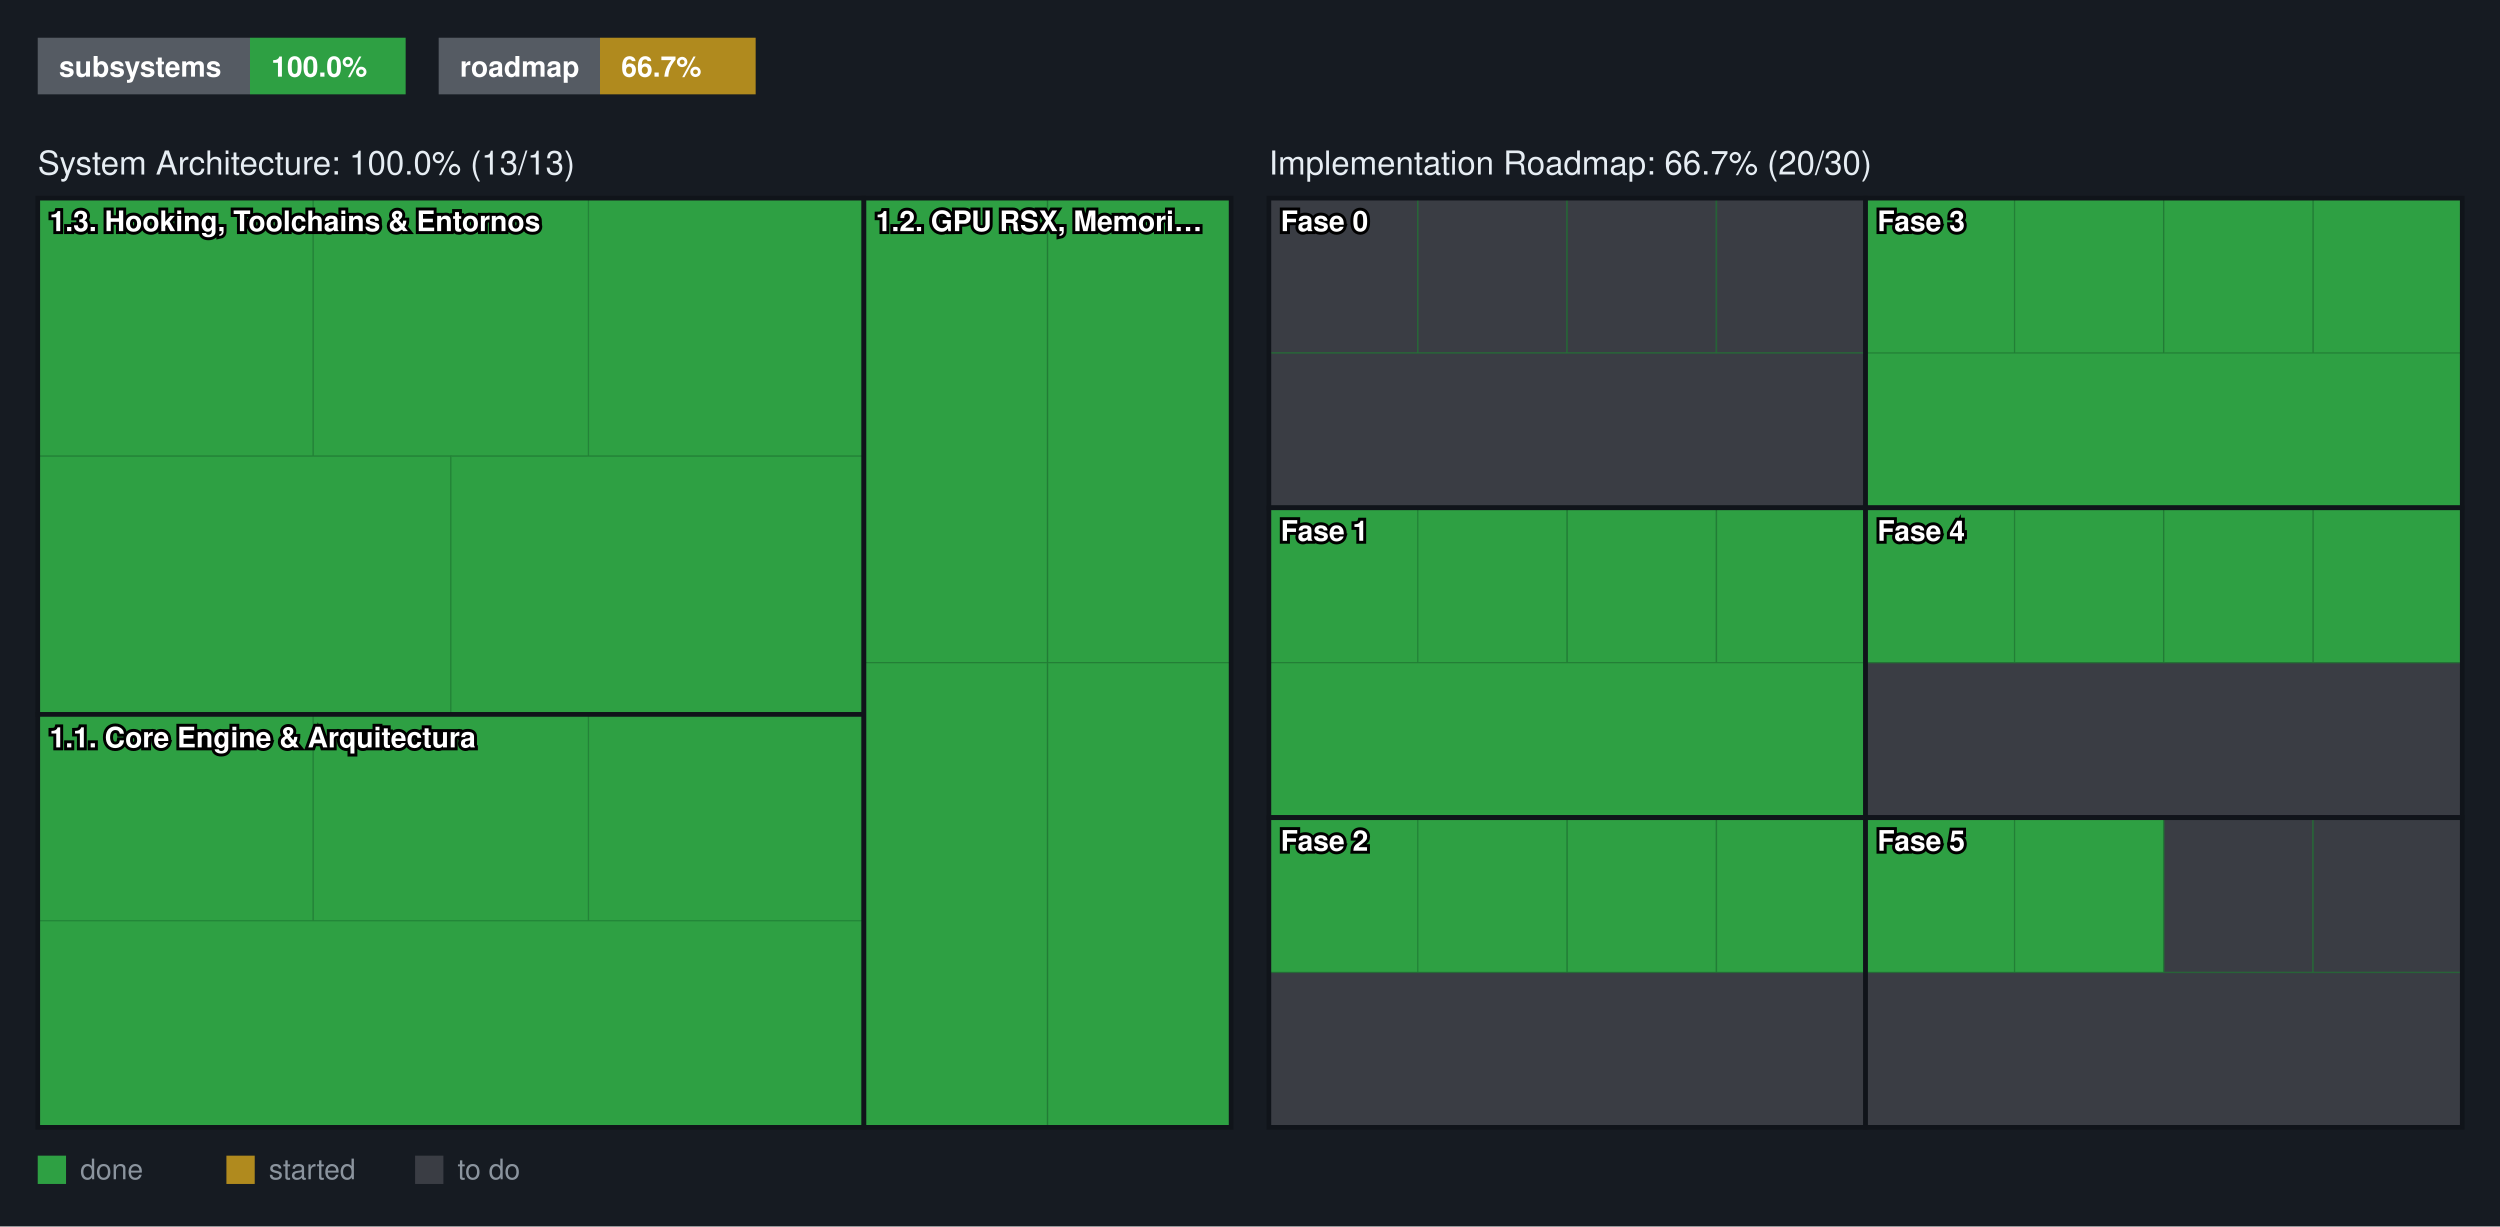
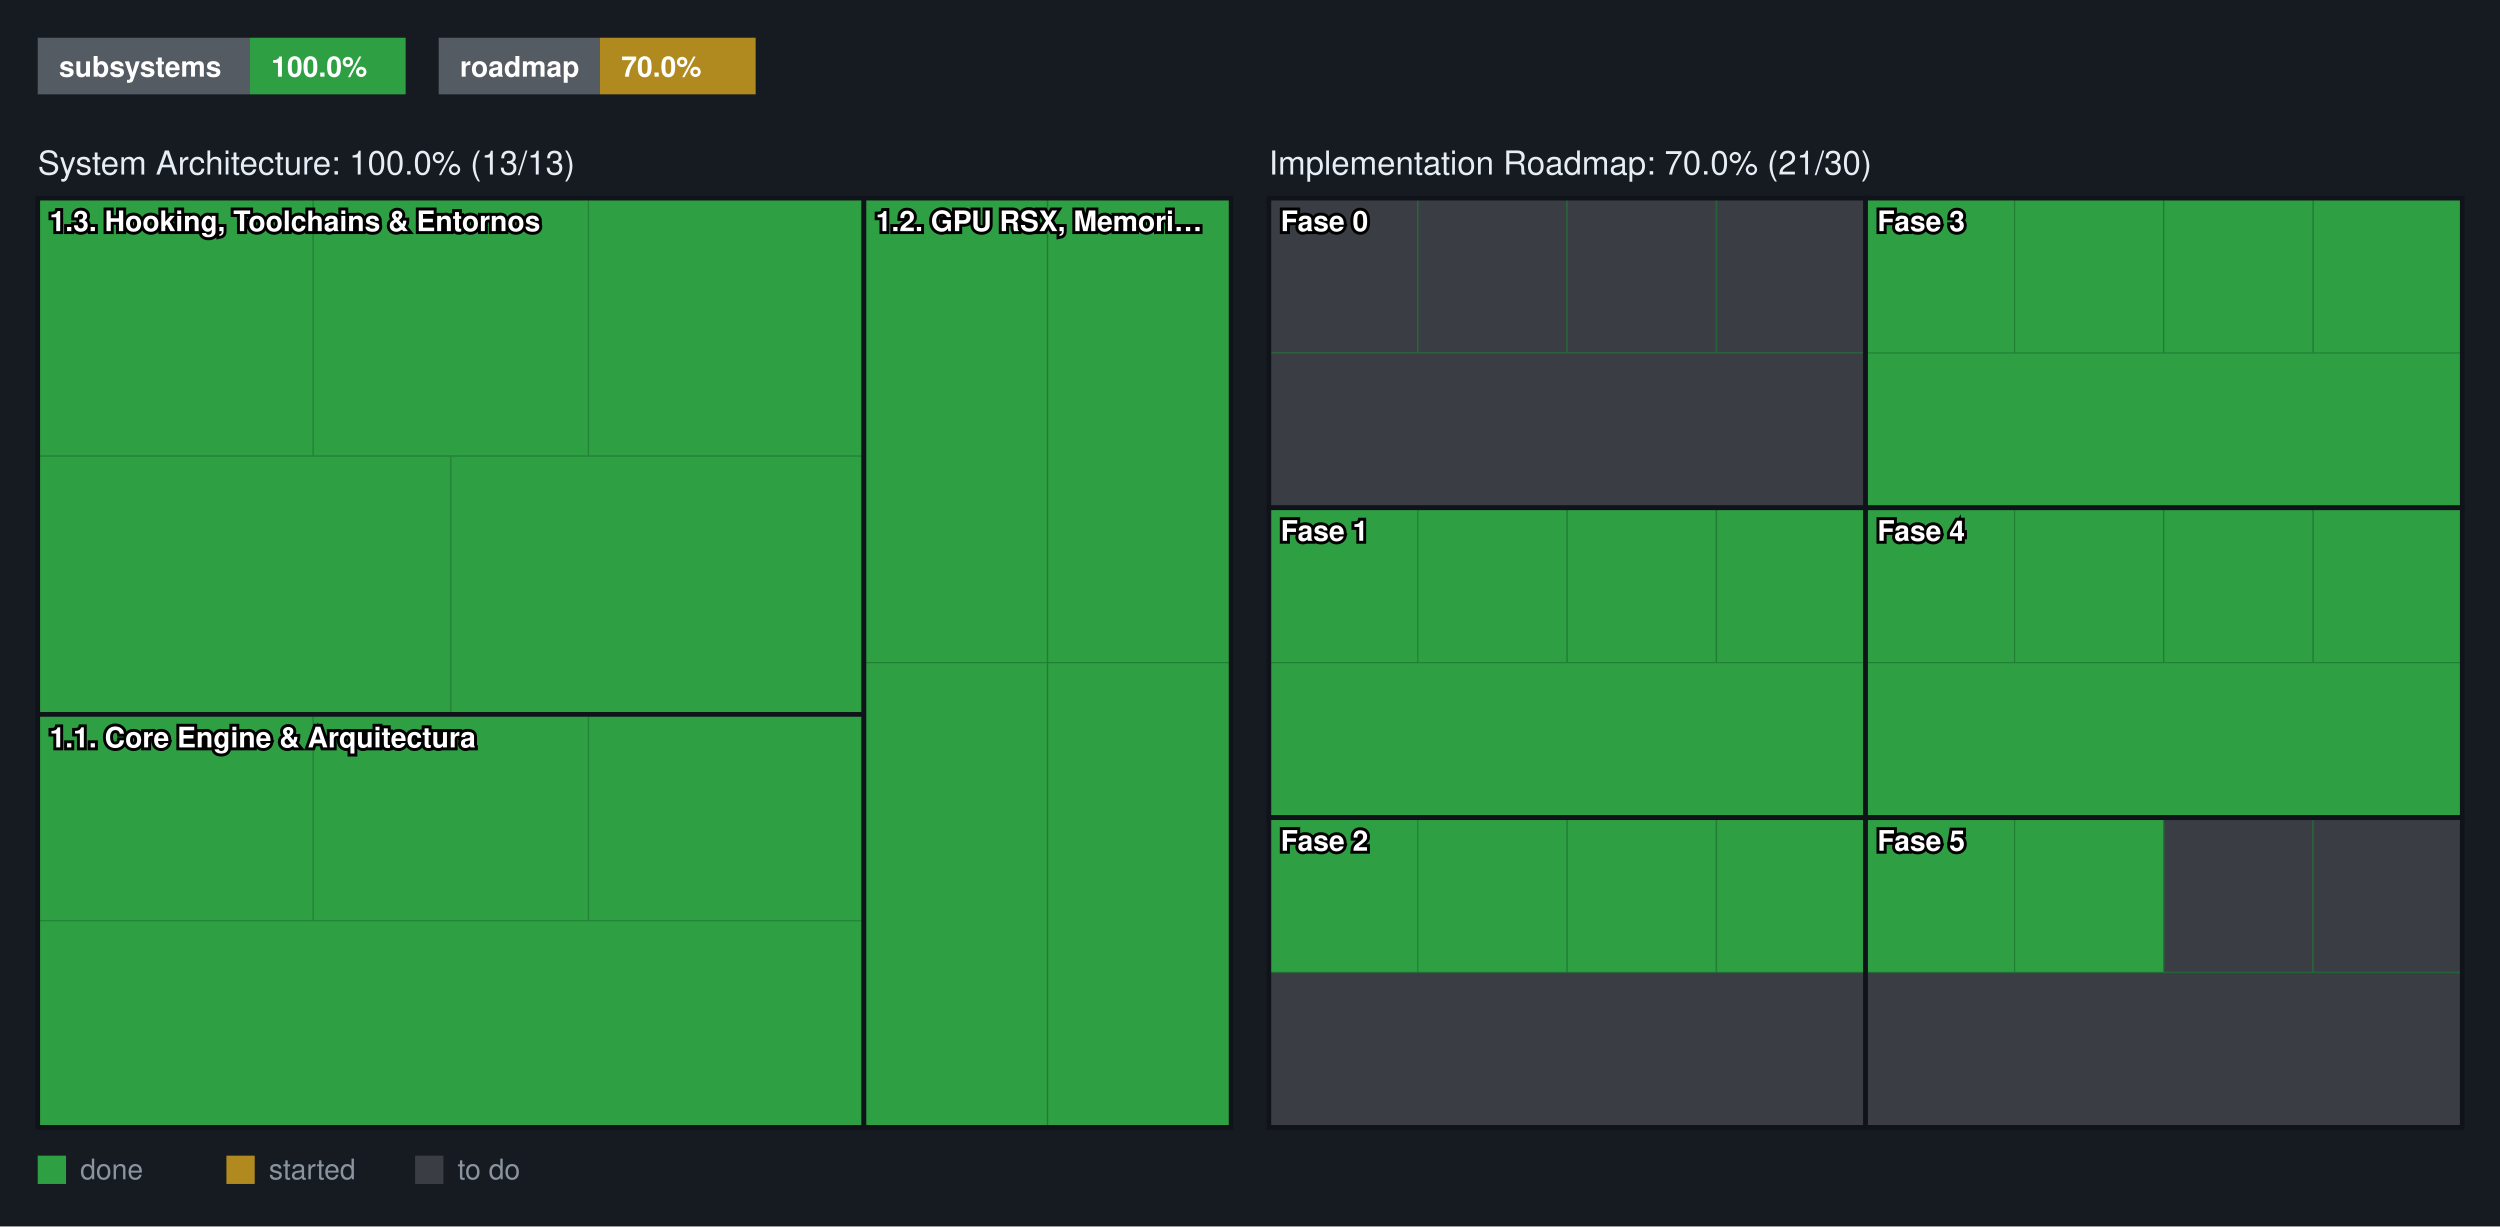
<svg xmlns="http://www.w3.org/2000/svg" viewBox="0 0 1060.0 520.0" width="1060.0" height="520.0" font-family="-apple-system,BlinkMacSystemFont,Segoe UI,Helvetica,Arial,sans-serif">
  <rect width="1060.0" height="520.0" fill="#161b22" />
  <rect x="16.0" y="16" width="90.0" height="24" fill="#555b63" />
  <rect x="106.0" y="16" width="66.0" height="24" fill="#2ea043" />
  <text x="25.0" y="32.5" font-size="12" font-weight="600" fill="#fff">subsystems</text>
  <text x="115.0" y="32.5" font-size="12" font-weight="600" fill="#fff">100.0%</text>
  <rect x="186.0" y="16" width="68.4" height="24" fill="#555b63" />
  <rect x="254.4" y="16" width="66.0" height="24" fill="#b08a1e" />
  <text x="195.0" y="32.5" font-size="12" font-weight="600" fill="#fff">roadmap</text>
-   <text x="263.4" y="32.5" font-size="12" font-weight="600" fill="#fff">66.7%</text>
+   <text x="263.4" y="32.5" font-size="12" font-weight="600" fill="#fff">70.0%</text>
  <text x="16.0" y="74.0" font-size="14" font-weight="500" fill="#e6edf3">System Architecture: 100.0% (13/13)</text>
  <rect x="16.0" y="84.0" width="116.8" height="109.4" fill="#2ea043" stroke="#1f7a33" stroke-opacity=".55" stroke-width=".6" />
  <rect x="132.8" y="84.0" width="116.8" height="109.4" fill="#2ea043" stroke="#1f7a33" stroke-opacity=".55" stroke-width=".6" />
  <rect x="249.5" y="84.0" width="116.8" height="109.4" fill="#2ea043" stroke="#1f7a33" stroke-opacity=".55" stroke-width=".6" />
  <rect x="16.0" y="193.4" width="175.2" height="109.4" fill="#2ea043" stroke="#1f7a33" stroke-opacity=".55" stroke-width=".6" />
  <rect x="191.2" y="193.4" width="175.2" height="109.4" fill="#2ea043" stroke="#1f7a33" stroke-opacity=".55" stroke-width=".6" />
  <rect x="16.0" y="84.0" width="350.3" height="218.9" fill="none" stroke="#10141a" stroke-width="2" />
  <text x="21.0" y="98.0" font-size="12" font-weight="600" fill="#fff" stroke="#000" stroke-width="2.5" paint-order="stroke">1.3. Hooking, Toolchains &amp; Entornos</text>
  <rect x="16.0" y="302.9" width="116.8" height="87.6" fill="#2ea043" stroke="#1f7a33" stroke-opacity=".55" stroke-width=".6" />
  <rect x="132.8" y="302.9" width="116.8" height="87.6" fill="#2ea043" stroke="#1f7a33" stroke-opacity=".55" stroke-width=".6" />
  <rect x="249.5" y="302.9" width="116.8" height="87.6" fill="#2ea043" stroke="#1f7a33" stroke-opacity=".55" stroke-width=".6" />
  <rect x="16.0" y="390.4" width="350.3" height="87.6" fill="#2ea043" stroke="#1f7a33" stroke-opacity=".55" stroke-width=".6" />
  <rect x="16.0" y="302.9" width="350.3" height="175.1" fill="none" stroke="#10141a" stroke-width="2" />
  <text x="21.0" y="316.9" font-size="12" font-weight="600" fill="#fff" stroke="#000" stroke-width="2.5" paint-order="stroke">1.1. Core Engine &amp; Arquitectura</text>
  <rect x="366.3" y="84.0" width="77.8" height="197.0" fill="#2ea043" stroke="#1f7a33" stroke-opacity=".55" stroke-width=".6" />
  <rect x="444.2" y="84.0" width="77.8" height="197.0" fill="#2ea043" stroke="#1f7a33" stroke-opacity=".55" stroke-width=".6" />
  <rect x="366.3" y="281.0" width="77.8" height="197.0" fill="#2ea043" stroke="#1f7a33" stroke-opacity=".55" stroke-width=".6" />
  <rect x="444.2" y="281.0" width="77.8" height="197.0" fill="#2ea043" stroke="#1f7a33" stroke-opacity=".55" stroke-width=".6" />
  <rect x="366.3" y="84.0" width="155.7" height="394.0" fill="none" stroke="#10141a" stroke-width="2" />
  <text x="371.3" y="98.0" font-size="12" font-weight="600" fill="#fff" stroke="#000" stroke-width="2.5" paint-order="stroke">1.2. GPU RSX, Memori…</text>
-   <text x="538.0" y="74.0" font-size="14" font-weight="500" fill="#e6edf3">Implementation Roadmap: 66.7% (20/30)</text>
+   <text x="538.0" y="74.0" font-size="14" font-weight="500" fill="#e6edf3">Implementation Roadmap: 70.0% (21/30)</text>
  <rect x="538.0" y="84.0" width="63.2" height="65.7" fill="#3a3d44" stroke="#1f7a33" stroke-opacity=".55" stroke-width=".6" />
  <rect x="601.2" y="84.0" width="63.2" height="65.7" fill="#3a3d44" stroke="#1f7a33" stroke-opacity=".55" stroke-width=".6" />
  <rect x="664.5" y="84.0" width="63.2" height="65.7" fill="#3a3d44" stroke="#1f7a33" stroke-opacity=".55" stroke-width=".6" />
  <rect x="727.8" y="84.0" width="63.2" height="65.7" fill="#3a3d44" stroke="#1f7a33" stroke-opacity=".55" stroke-width=".6" />
  <rect x="538.0" y="149.7" width="253.0" height="65.7" fill="#3a3d44" stroke="#1f7a33" stroke-opacity=".55" stroke-width=".6" />
  <rect x="538.0" y="84.0" width="253.0" height="131.3" fill="none" stroke="#10141a" stroke-width="2" />
  <text x="543.0" y="98.0" font-size="12" font-weight="600" fill="#fff" stroke="#000" stroke-width="2.5" paint-order="stroke">Fase 0</text>
  <rect x="538.0" y="215.3" width="63.2" height="65.7" fill="#2ea043" stroke="#1f7a33" stroke-opacity=".55" stroke-width=".6" />
  <rect x="601.2" y="215.3" width="63.2" height="65.7" fill="#2ea043" stroke="#1f7a33" stroke-opacity=".55" stroke-width=".6" />
  <rect x="664.5" y="215.3" width="63.2" height="65.7" fill="#2ea043" stroke="#1f7a33" stroke-opacity=".55" stroke-width=".6" />
  <rect x="727.8" y="215.3" width="63.2" height="65.7" fill="#2ea043" stroke="#1f7a33" stroke-opacity=".55" stroke-width=".6" />
  <rect x="538.0" y="281.0" width="253.0" height="65.7" fill="#2ea043" stroke="#1f7a33" stroke-opacity=".55" stroke-width=".6" />
  <rect x="538.0" y="215.3" width="253.0" height="131.3" fill="none" stroke="#10141a" stroke-width="2" />
  <text x="543.0" y="229.3" font-size="12" font-weight="600" fill="#fff" stroke="#000" stroke-width="2.5" paint-order="stroke">Fase 1</text>
  <rect x="538.0" y="346.7" width="63.2" height="65.7" fill="#2ea043" stroke="#1f7a33" stroke-opacity=".55" stroke-width=".6" />
  <rect x="601.2" y="346.7" width="63.2" height="65.7" fill="#2ea043" stroke="#1f7a33" stroke-opacity=".55" stroke-width=".6" />
  <rect x="664.5" y="346.7" width="63.2" height="65.7" fill="#2ea043" stroke="#1f7a33" stroke-opacity=".55" stroke-width=".6" />
  <rect x="727.8" y="346.7" width="63.2" height="65.7" fill="#2ea043" stroke="#1f7a33" stroke-opacity=".55" stroke-width=".6" />
  <rect x="538.0" y="412.3" width="253.0" height="65.7" fill="#3a3d44" stroke="#1f7a33" stroke-opacity=".55" stroke-width=".6" />
  <rect x="538.0" y="346.7" width="253.0" height="131.3" fill="none" stroke="#10141a" stroke-width="2" />
  <text x="543.0" y="360.7" font-size="12" font-weight="600" fill="#fff" stroke="#000" stroke-width="2.5" paint-order="stroke">Fase 2</text>
  <rect x="791.0" y="84.0" width="63.2" height="65.7" fill="#2ea043" stroke="#1f7a33" stroke-opacity=".55" stroke-width=".6" />
  <rect x="854.2" y="84.0" width="63.2" height="65.7" fill="#2ea043" stroke="#1f7a33" stroke-opacity=".55" stroke-width=".6" />
  <rect x="917.5" y="84.0" width="63.2" height="65.7" fill="#2ea043" stroke="#1f7a33" stroke-opacity=".55" stroke-width=".6" />
  <rect x="980.8" y="84.0" width="63.2" height="65.7" fill="#2ea043" stroke="#1f7a33" stroke-opacity=".55" stroke-width=".6" />
  <rect x="791.0" y="149.7" width="253.0" height="65.7" fill="#2ea043" stroke="#1f7a33" stroke-opacity=".55" stroke-width=".6" />
  <rect x="791.0" y="84.0" width="253.0" height="131.3" fill="none" stroke="#10141a" stroke-width="2" />
  <text x="796.0" y="98.0" font-size="12" font-weight="600" fill="#fff" stroke="#000" stroke-width="2.5" paint-order="stroke">Fase 3</text>
  <rect x="791.0" y="215.3" width="63.2" height="65.7" fill="#2ea043" stroke="#1f7a33" stroke-opacity=".55" stroke-width=".6" />
  <rect x="854.2" y="215.3" width="63.2" height="65.7" fill="#2ea043" stroke="#1f7a33" stroke-opacity=".55" stroke-width=".6" />
  <rect x="917.5" y="215.3" width="63.2" height="65.7" fill="#2ea043" stroke="#1f7a33" stroke-opacity=".55" stroke-width=".6" />
  <rect x="980.8" y="215.3" width="63.2" height="65.7" fill="#2ea043" stroke="#1f7a33" stroke-opacity=".55" stroke-width=".6" />
-   <rect x="791.0" y="281.0" width="253.0" height="65.7" fill="#3a3d44" stroke="#1f7a33" stroke-opacity=".55" stroke-width=".6" />
+   <rect x="791.0" y="281.0" width="253.0" height="65.7" fill="#2ea043" stroke="#1f7a33" stroke-opacity=".55" stroke-width=".6" />
  <rect x="791.0" y="215.3" width="253.0" height="131.3" fill="none" stroke="#10141a" stroke-width="2" />
  <text x="796.0" y="229.3" font-size="12" font-weight="600" fill="#fff" stroke="#000" stroke-width="2.5" paint-order="stroke">Fase 4</text>
  <rect x="791.0" y="346.7" width="63.2" height="65.7" fill="#2ea043" stroke="#1f7a33" stroke-opacity=".55" stroke-width=".6" />
  <rect x="854.2" y="346.7" width="63.2" height="65.7" fill="#2ea043" stroke="#1f7a33" stroke-opacity=".55" stroke-width=".6" />
  <rect x="917.5" y="346.7" width="63.2" height="65.7" fill="#3a3d44" stroke="#1f7a33" stroke-opacity=".55" stroke-width=".6" />
  <rect x="980.8" y="346.7" width="63.2" height="65.7" fill="#3a3d44" stroke="#1f7a33" stroke-opacity=".55" stroke-width=".6" />
  <rect x="791.0" y="412.3" width="253.0" height="65.7" fill="#3a3d44" stroke="#1f7a33" stroke-opacity=".55" stroke-width=".6" />
  <rect x="791.0" y="346.7" width="253.0" height="131.3" fill="none" stroke="#10141a" stroke-width="2" />
  <text x="796.0" y="360.7" font-size="12" font-weight="600" fill="#fff" stroke="#000" stroke-width="2.5" paint-order="stroke">Fase 5</text>
  <rect x="16.0" y="490.0" width="12" height="12" fill="#2ea043" />
  <text x="34.0" y="500.0" font-size="12" fill="#8b949e">done</text>
  <rect x="96.0" y="490.0" width="12" height="12" fill="#b08a1e" />
  <text x="114.0" y="500.0" font-size="12" fill="#8b949e">started</text>
  <rect x="176.0" y="490.0" width="12" height="12" fill="#3a3d44" />
  <text x="194.0" y="500.0" font-size="12" fill="#8b949e">to do</text>
</svg>
